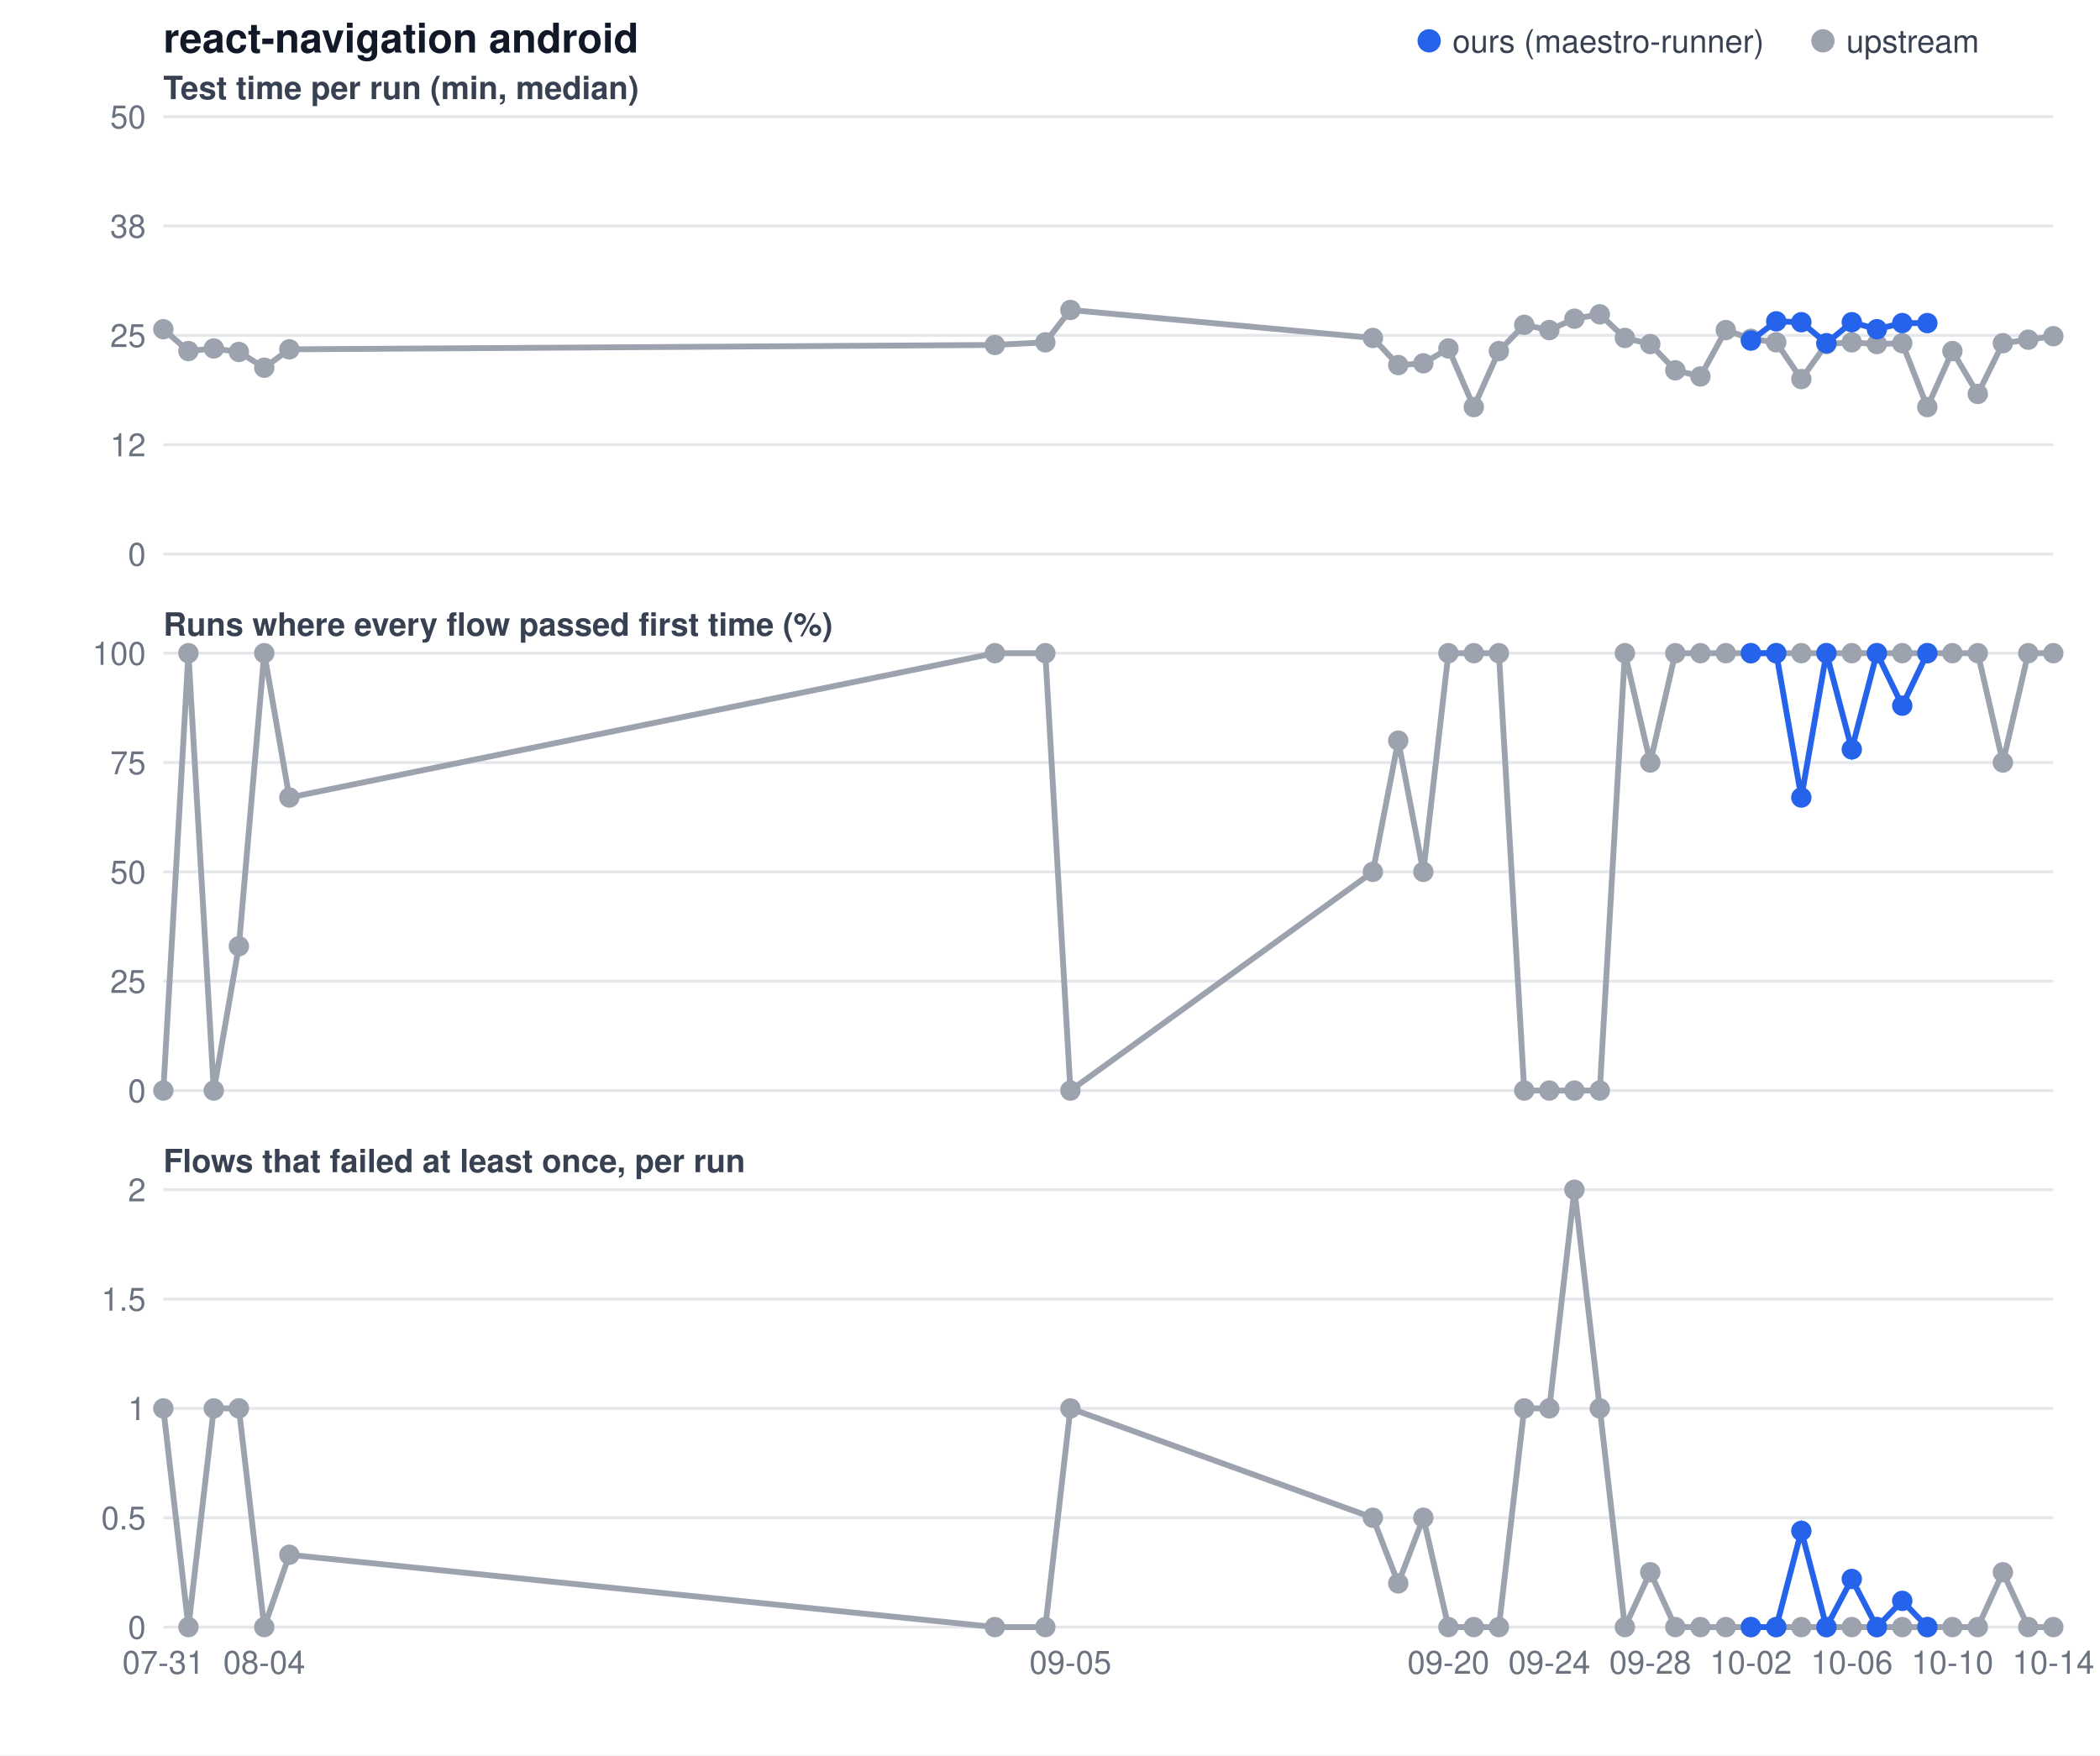
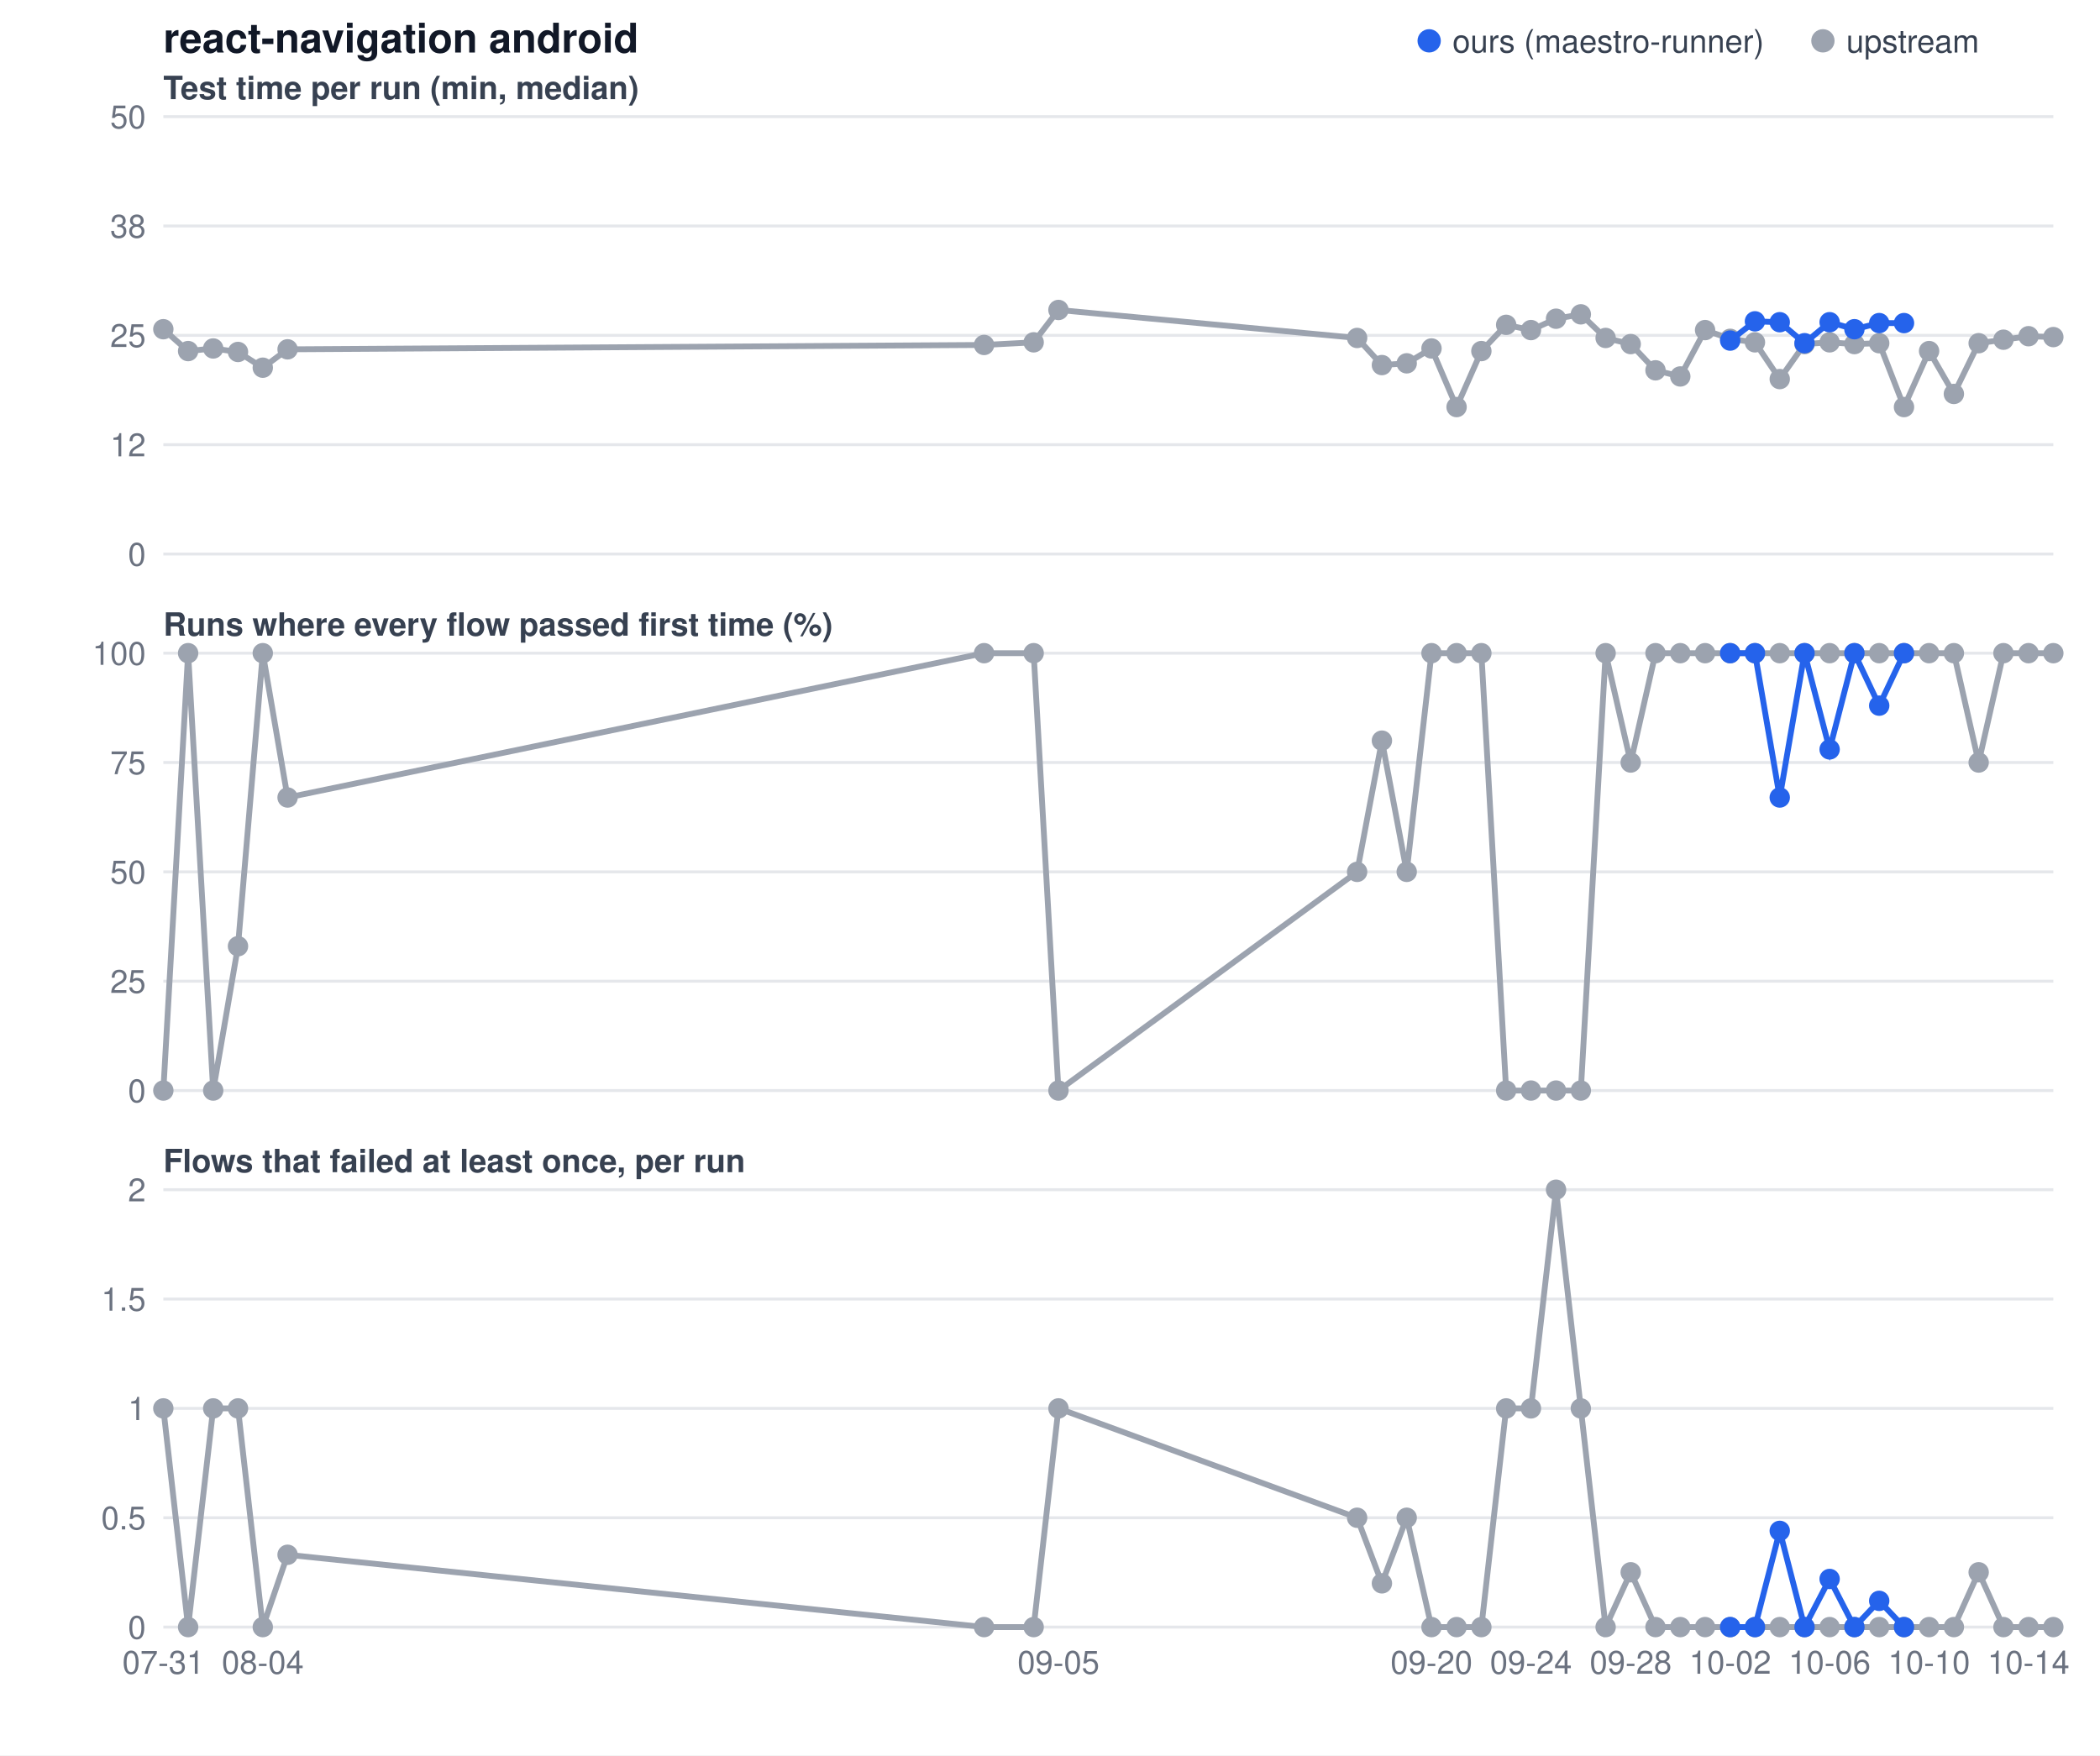
<svg xmlns="http://www.w3.org/2000/svg" width="720" height="602" font-family="-apple-system,Segoe UI,Helvetica,Arial,sans-serif" font-size="11">
  <rect width="100%" height="100%" fill="#ffffff" />
  <text x="56" y="18" font-size="14" font-weight="600" fill="#111827">react-navigation android</text>
  <circle cx="490" cy="14" r="4" fill="#2563eb" />
  <text x="498" y="18" fill="#374151">ours (maestro-runner)</text>
  <circle cx="625" cy="14" r="4" fill="#9ca3af" />
  <text x="633" y="18" fill="#374151">upstream</text>
  <text x="56" y="34" fill="#374151" font-weight="600">Test time per run (min, median)</text>
  <line x1="56" x2="704" y1="190.0" y2="190.0" stroke="#e5e7eb" />
  <text x="50" y="194.0" text-anchor="end" fill="#6b7280">0</text>
  <line x1="56" x2="704" y1="152.5" y2="152.5" stroke="#e5e7eb" />
  <text x="50" y="156.5" text-anchor="end" fill="#6b7280">12</text>
  <line x1="56" x2="704" y1="115.0" y2="115.0" stroke="#e5e7eb" />
  <text x="50" y="119.0" text-anchor="end" fill="#6b7280">25</text>
  <line x1="56" x2="704" y1="77.5" y2="77.5" stroke="#e5e7eb" />
  <text x="50" y="81.5" text-anchor="end" fill="#6b7280">38</text>
  <line x1="56" x2="704" y1="40.0" y2="40.0" stroke="#e5e7eb" />
  <text x="50" y="44.0" text-anchor="end" fill="#6b7280">50</text>
-   <polyline fill="none" stroke="#9ca3af" stroke-width="2" points="56.0,112.9 64.6,120.4 73.3,119.5 81.9,120.7 90.6,126.1 99.2,119.8 341.1,118.3 358.4,117.4 367.0,106.3 470.7,115.9 479.4,125.2 488.0,124.6 496.6,119.5 505.3,139.6 513.9,120.4 522.6,111.4 531.2,113.2 539.8,109.3 548.5,107.8 557.1,115.9 565.8,118.0 574.4,127.0 583.0,129.1 591.7,113.2 600.3,116.2 609.0,117.4 617.6,130.0 626.2,118.0 634.9,117.4 643.5,118.0 652.2,117.7 660.8,139.6 669.4,120.4 678.1,135.1 686.7,117.7 695.4,116.5 704.0,115.3" />
+   <polyline fill="none" stroke="#9ca3af" stroke-width="2" points="56.0,112.9 64.5,120.4 73.1,119.5 81.6,120.7 90.1,126.1 98.6,119.8 337.4,118.3 354.4,117.4 362.9,106.3 465.3,115.9 473.8,125.2 482.3,124.6 490.8,119.5 499.4,139.6 507.9,120.4 516.4,111.4 524.9,113.2 533.5,109.3 542.0,107.8 550.5,115.9 559.1,118.0 567.6,127.0 576.1,129.1 584.6,113.2 593.2,116.2 601.7,117.4 610.2,130.0 618.7,118.0 627.3,117.4 635.8,118.0 644.3,117.7 652.8,139.6 661.4,120.4 669.9,135.1 678.4,117.7 686.9,116.5 695.5,115.3 704.0,115.6" />
  <circle cx="56.0" cy="112.9" r="3.5" fill="#9ca3af" />
-   <circle cx="64.6" cy="120.4" r="3.5" fill="#9ca3af" />
-   <circle cx="73.3" cy="119.5" r="3.5" fill="#9ca3af" />
-   <circle cx="81.9" cy="120.7" r="3.5" fill="#9ca3af" />
-   <circle cx="90.6" cy="126.1" r="3.5" fill="#9ca3af" />
-   <circle cx="99.2" cy="119.8" r="3.5" fill="#9ca3af" />
-   <circle cx="341.1" cy="118.3" r="3.5" fill="#9ca3af" />
-   <circle cx="358.4" cy="117.4" r="3.5" fill="#9ca3af" />
-   <circle cx="367.0" cy="106.3" r="3.5" fill="#9ca3af" />
-   <circle cx="470.7" cy="115.9" r="3.5" fill="#9ca3af" />
-   <circle cx="479.4" cy="125.2" r="3.5" fill="#9ca3af" />
-   <circle cx="488.0" cy="124.6" r="3.5" fill="#9ca3af" />
-   <circle cx="496.6" cy="119.5" r="3.5" fill="#9ca3af" />
-   <circle cx="505.3" cy="139.6" r="3.5" fill="#9ca3af" />
-   <circle cx="513.9" cy="120.4" r="3.5" fill="#9ca3af" />
-   <circle cx="522.6" cy="111.4" r="3.5" fill="#9ca3af" />
-   <circle cx="531.2" cy="113.2" r="3.5" fill="#9ca3af" />
-   <circle cx="539.8" cy="109.3" r="3.5" fill="#9ca3af" />
-   <circle cx="548.5" cy="107.8" r="3.5" fill="#9ca3af" />
-   <circle cx="557.1" cy="115.9" r="3.5" fill="#9ca3af" />
-   <circle cx="565.8" cy="118.0" r="3.5" fill="#9ca3af" />
-   <circle cx="574.4" cy="127.0" r="3.5" fill="#9ca3af" />
-   <circle cx="583.0" cy="129.1" r="3.5" fill="#9ca3af" />
-   <circle cx="591.7" cy="113.2" r="3.5" fill="#9ca3af" />
-   <circle cx="600.3" cy="116.2" r="3.5" fill="#9ca3af" />
-   <circle cx="609.0" cy="117.4" r="3.5" fill="#9ca3af" />
-   <circle cx="617.6" cy="130.0" r="3.5" fill="#9ca3af" />
-   <circle cx="626.2" cy="118.0" r="3.5" fill="#9ca3af" />
-   <circle cx="634.9" cy="117.4" r="3.5" fill="#9ca3af" />
-   <circle cx="643.5" cy="118.0" r="3.5" fill="#9ca3af" />
-   <circle cx="652.2" cy="117.7" r="3.5" fill="#9ca3af" />
-   <circle cx="660.8" cy="139.6" r="3.5" fill="#9ca3af" />
-   <circle cx="669.4" cy="120.4" r="3.5" fill="#9ca3af" />
-   <circle cx="678.1" cy="135.1" r="3.5" fill="#9ca3af" />
-   <circle cx="686.7" cy="117.7" r="3.5" fill="#9ca3af" />
-   <circle cx="695.4" cy="116.5" r="3.5" fill="#9ca3af" />
-   <circle cx="704.0" cy="115.3" r="3.5" fill="#9ca3af" />
-   <polyline fill="none" stroke="#2563eb" stroke-width="2" points="600.3,116.8 609.0,110.2 617.6,110.5 626.2,117.7 634.9,110.5 643.5,112.9 652.2,110.8 660.8,110.8" />
-   <circle cx="600.3" cy="116.8" r="3.5" fill="#2563eb" />
-   <circle cx="609.0" cy="110.2" r="3.5" fill="#2563eb" />
-   <circle cx="617.6" cy="110.5" r="3.5" fill="#2563eb" />
-   <circle cx="626.2" cy="117.7" r="3.5" fill="#2563eb" />
-   <circle cx="634.9" cy="110.5" r="3.5" fill="#2563eb" />
-   <circle cx="643.5" cy="112.9" r="3.5" fill="#2563eb" />
-   <circle cx="652.2" cy="110.8" r="3.5" fill="#2563eb" />
-   <circle cx="660.8" cy="110.8" r="3.5" fill="#2563eb" />
+   <circle cx="64.5" cy="120.4" r="3.5" fill="#9ca3af" />
+   <circle cx="73.1" cy="119.5" r="3.5" fill="#9ca3af" />
+   <circle cx="81.6" cy="120.7" r="3.5" fill="#9ca3af" />
+   <circle cx="90.1" cy="126.1" r="3.5" fill="#9ca3af" />
+   <circle cx="98.6" cy="119.8" r="3.5" fill="#9ca3af" />
+   <circle cx="337.4" cy="118.3" r="3.5" fill="#9ca3af" />
+   <circle cx="354.4" cy="117.4" r="3.5" fill="#9ca3af" />
+   <circle cx="362.9" cy="106.3" r="3.5" fill="#9ca3af" />
+   <circle cx="465.3" cy="115.9" r="3.5" fill="#9ca3af" />
+   <circle cx="473.8" cy="125.2" r="3.5" fill="#9ca3af" />
+   <circle cx="482.3" cy="124.6" r="3.5" fill="#9ca3af" />
+   <circle cx="490.8" cy="119.5" r="3.5" fill="#9ca3af" />
+   <circle cx="499.4" cy="139.6" r="3.5" fill="#9ca3af" />
+   <circle cx="507.9" cy="120.4" r="3.5" fill="#9ca3af" />
+   <circle cx="516.4" cy="111.4" r="3.5" fill="#9ca3af" />
+   <circle cx="524.9" cy="113.2" r="3.5" fill="#9ca3af" />
+   <circle cx="533.5" cy="109.3" r="3.5" fill="#9ca3af" />
+   <circle cx="542.0" cy="107.8" r="3.5" fill="#9ca3af" />
+   <circle cx="550.5" cy="115.9" r="3.5" fill="#9ca3af" />
+   <circle cx="559.1" cy="118.0" r="3.5" fill="#9ca3af" />
+   <circle cx="567.6" cy="127.0" r="3.5" fill="#9ca3af" />
+   <circle cx="576.1" cy="129.1" r="3.5" fill="#9ca3af" />
+   <circle cx="584.6" cy="113.2" r="3.5" fill="#9ca3af" />
+   <circle cx="593.2" cy="116.2" r="3.5" fill="#9ca3af" />
+   <circle cx="601.7" cy="117.4" r="3.5" fill="#9ca3af" />
+   <circle cx="610.2" cy="130.0" r="3.5" fill="#9ca3af" />
+   <circle cx="618.7" cy="118.0" r="3.5" fill="#9ca3af" />
+   <circle cx="627.3" cy="117.4" r="3.5" fill="#9ca3af" />
+   <circle cx="635.8" cy="118.0" r="3.5" fill="#9ca3af" />
+   <circle cx="644.3" cy="117.7" r="3.5" fill="#9ca3af" />
+   <circle cx="652.8" cy="139.6" r="3.5" fill="#9ca3af" />
+   <circle cx="661.4" cy="120.4" r="3.5" fill="#9ca3af" />
+   <circle cx="669.9" cy="135.1" r="3.5" fill="#9ca3af" />
+   <circle cx="678.4" cy="117.7" r="3.5" fill="#9ca3af" />
+   <circle cx="686.9" cy="116.5" r="3.5" fill="#9ca3af" />
+   <circle cx="695.5" cy="115.3" r="3.5" fill="#9ca3af" />
+   <circle cx="704.0" cy="115.6" r="3.5" fill="#9ca3af" />
+   <polyline fill="none" stroke="#2563eb" stroke-width="2" points="593.2,116.8 601.7,110.2 610.2,110.5 618.7,117.7 627.3,110.5 635.8,112.9 644.3,110.8 652.8,110.8" />
+   <circle cx="593.2" cy="116.8" r="3.5" fill="#2563eb" />
+   <circle cx="601.7" cy="110.2" r="3.5" fill="#2563eb" />
+   <circle cx="610.2" cy="110.5" r="3.5" fill="#2563eb" />
+   <circle cx="618.7" cy="117.7" r="3.5" fill="#2563eb" />
+   <circle cx="627.3" cy="110.5" r="3.5" fill="#2563eb" />
+   <circle cx="635.8" cy="112.9" r="3.5" fill="#2563eb" />
+   <circle cx="644.3" cy="110.8" r="3.5" fill="#2563eb" />
+   <circle cx="652.8" cy="110.8" r="3.5" fill="#2563eb" />
  <text x="56" y="218" fill="#374151" font-weight="600">Runs where every flow passed first time (%)</text>
  <line x1="56" x2="704" y1="374.0" y2="374.0" stroke="#e5e7eb" />
  <text x="50" y="378.0" text-anchor="end" fill="#6b7280">0</text>
  <line x1="56" x2="704" y1="336.5" y2="336.5" stroke="#e5e7eb" />
  <text x="50" y="340.5" text-anchor="end" fill="#6b7280">25</text>
  <line x1="56" x2="704" y1="299.0" y2="299.0" stroke="#e5e7eb" />
  <text x="50" y="303.0" text-anchor="end" fill="#6b7280">50</text>
  <line x1="56" x2="704" y1="261.5" y2="261.5" stroke="#e5e7eb" />
  <text x="50" y="265.5" text-anchor="end" fill="#6b7280">75</text>
  <line x1="56" x2="704" y1="224.0" y2="224.0" stroke="#e5e7eb" />
  <text x="50" y="228.0" text-anchor="end" fill="#6b7280">100</text>
-   <polyline fill="none" stroke="#9ca3af" stroke-width="2" points="56.0,374.0 64.6,224.0 73.3,374.0 81.9,324.5 90.6,224.0 99.2,273.5 341.1,224.0 358.4,224.0 367.0,374.0 470.7,299.0 479.4,254.0 488.0,299.0 496.6,224.0 505.3,224.0 513.9,224.0 522.6,374.0 531.2,374.0 539.8,374.0 548.5,374.0 557.1,224.0 565.8,261.5 574.4,224.0 583.0,224.0 591.7,224.0 600.3,224.0 609.0,224.0 617.6,224.0 626.2,224.0 634.9,224.0 643.5,224.0 652.2,224.0 660.8,224.0 669.4,224.0 678.1,224.0 686.7,261.5 695.4,224.0 704.0,224.0" />
+   <polyline fill="none" stroke="#9ca3af" stroke-width="2" points="56.0,374.0 64.5,224.0 73.1,374.0 81.6,324.5 90.1,224.0 98.6,273.5 337.4,224.0 354.4,224.0 362.9,374.0 465.3,299.0 473.8,254.0 482.3,299.0 490.8,224.0 499.4,224.0 507.9,224.0 516.4,374.0 524.9,374.0 533.5,374.0 542.0,374.0 550.5,224.0 559.1,261.5 567.6,224.0 576.1,224.0 584.6,224.0 593.2,224.0 601.7,224.0 610.2,224.0 618.7,224.0 627.3,224.0 635.8,224.0 644.3,224.0 652.8,224.0 661.4,224.0 669.9,224.0 678.4,261.5 686.9,224.0 695.5,224.0 704.0,224.0" />
  <circle cx="56.0" cy="374.0" r="3.5" fill="#9ca3af" />
-   <circle cx="64.6" cy="224.0" r="3.5" fill="#9ca3af" />
-   <circle cx="73.3" cy="374.0" r="3.5" fill="#9ca3af" />
-   <circle cx="81.9" cy="324.5" r="3.5" fill="#9ca3af" />
-   <circle cx="90.6" cy="224.0" r="3.5" fill="#9ca3af" />
-   <circle cx="99.2" cy="273.5" r="3.5" fill="#9ca3af" />
-   <circle cx="341.1" cy="224.0" r="3.5" fill="#9ca3af" />
-   <circle cx="358.4" cy="224.0" r="3.5" fill="#9ca3af" />
-   <circle cx="367.0" cy="374.0" r="3.5" fill="#9ca3af" />
-   <circle cx="470.7" cy="299.0" r="3.5" fill="#9ca3af" />
-   <circle cx="479.4" cy="254.0" r="3.5" fill="#9ca3af" />
-   <circle cx="488.0" cy="299.0" r="3.5" fill="#9ca3af" />
-   <circle cx="496.6" cy="224.0" r="3.5" fill="#9ca3af" />
-   <circle cx="505.3" cy="224.0" r="3.5" fill="#9ca3af" />
-   <circle cx="513.9" cy="224.0" r="3.5" fill="#9ca3af" />
-   <circle cx="522.6" cy="374.0" r="3.5" fill="#9ca3af" />
-   <circle cx="531.2" cy="374.0" r="3.5" fill="#9ca3af" />
-   <circle cx="539.8" cy="374.0" r="3.5" fill="#9ca3af" />
-   <circle cx="548.5" cy="374.0" r="3.5" fill="#9ca3af" />
-   <circle cx="557.1" cy="224.0" r="3.5" fill="#9ca3af" />
-   <circle cx="565.8" cy="261.5" r="3.5" fill="#9ca3af" />
-   <circle cx="574.4" cy="224.0" r="3.5" fill="#9ca3af" />
-   <circle cx="583.0" cy="224.0" r="3.5" fill="#9ca3af" />
-   <circle cx="591.7" cy="224.0" r="3.5" fill="#9ca3af" />
-   <circle cx="600.3" cy="224.0" r="3.5" fill="#9ca3af" />
-   <circle cx="609.0" cy="224.0" r="3.5" fill="#9ca3af" />
-   <circle cx="617.6" cy="224.0" r="3.5" fill="#9ca3af" />
-   <circle cx="626.2" cy="224.0" r="3.5" fill="#9ca3af" />
-   <circle cx="634.9" cy="224.0" r="3.5" fill="#9ca3af" />
-   <circle cx="643.5" cy="224.0" r="3.5" fill="#9ca3af" />
-   <circle cx="652.2" cy="224.0" r="3.5" fill="#9ca3af" />
-   <circle cx="660.8" cy="224.0" r="3.5" fill="#9ca3af" />
-   <circle cx="669.4" cy="224.0" r="3.5" fill="#9ca3af" />
-   <circle cx="678.1" cy="224.0" r="3.5" fill="#9ca3af" />
-   <circle cx="686.7" cy="261.5" r="3.5" fill="#9ca3af" />
-   <circle cx="695.4" cy="224.0" r="3.5" fill="#9ca3af" />
+   <circle cx="64.5" cy="224.0" r="3.5" fill="#9ca3af" />
+   <circle cx="73.1" cy="374.0" r="3.5" fill="#9ca3af" />
+   <circle cx="81.6" cy="324.5" r="3.5" fill="#9ca3af" />
+   <circle cx="90.1" cy="224.0" r="3.5" fill="#9ca3af" />
+   <circle cx="98.6" cy="273.5" r="3.5" fill="#9ca3af" />
+   <circle cx="337.4" cy="224.0" r="3.5" fill="#9ca3af" />
+   <circle cx="354.4" cy="224.0" r="3.5" fill="#9ca3af" />
+   <circle cx="362.9" cy="374.0" r="3.5" fill="#9ca3af" />
+   <circle cx="465.3" cy="299.0" r="3.5" fill="#9ca3af" />
+   <circle cx="473.8" cy="254.0" r="3.5" fill="#9ca3af" />
+   <circle cx="482.3" cy="299.0" r="3.5" fill="#9ca3af" />
+   <circle cx="490.8" cy="224.0" r="3.5" fill="#9ca3af" />
+   <circle cx="499.4" cy="224.0" r="3.5" fill="#9ca3af" />
+   <circle cx="507.9" cy="224.0" r="3.5" fill="#9ca3af" />
+   <circle cx="516.4" cy="374.0" r="3.5" fill="#9ca3af" />
+   <circle cx="524.9" cy="374.0" r="3.5" fill="#9ca3af" />
+   <circle cx="533.5" cy="374.0" r="3.5" fill="#9ca3af" />
+   <circle cx="542.0" cy="374.0" r="3.5" fill="#9ca3af" />
+   <circle cx="550.5" cy="224.0" r="3.5" fill="#9ca3af" />
+   <circle cx="559.1" cy="261.5" r="3.5" fill="#9ca3af" />
+   <circle cx="567.6" cy="224.0" r="3.5" fill="#9ca3af" />
+   <circle cx="576.1" cy="224.0" r="3.5" fill="#9ca3af" />
+   <circle cx="584.6" cy="224.0" r="3.5" fill="#9ca3af" />
+   <circle cx="593.2" cy="224.0" r="3.5" fill="#9ca3af" />
+   <circle cx="601.7" cy="224.0" r="3.5" fill="#9ca3af" />
+   <circle cx="610.2" cy="224.0" r="3.5" fill="#9ca3af" />
+   <circle cx="618.7" cy="224.0" r="3.5" fill="#9ca3af" />
+   <circle cx="627.3" cy="224.0" r="3.5" fill="#9ca3af" />
+   <circle cx="635.8" cy="224.0" r="3.5" fill="#9ca3af" />
+   <circle cx="644.3" cy="224.0" r="3.5" fill="#9ca3af" />
+   <circle cx="652.8" cy="224.0" r="3.5" fill="#9ca3af" />
+   <circle cx="661.4" cy="224.0" r="3.5" fill="#9ca3af" />
+   <circle cx="669.9" cy="224.0" r="3.5" fill="#9ca3af" />
+   <circle cx="678.4" cy="261.5" r="3.5" fill="#9ca3af" />
+   <circle cx="686.9" cy="224.0" r="3.5" fill="#9ca3af" />
+   <circle cx="695.5" cy="224.0" r="3.5" fill="#9ca3af" />
  <circle cx="704.0" cy="224.0" r="3.5" fill="#9ca3af" />
-   <polyline fill="none" stroke="#2563eb" stroke-width="2" points="600.3,224.0 609.0,224.0 617.6,273.5 626.2,224.0 634.9,257.0 643.5,224.0 652.2,242.0 660.8,224.0" />
-   <circle cx="600.3" cy="224.0" r="3.5" fill="#2563eb" />
-   <circle cx="609.0" cy="224.0" r="3.5" fill="#2563eb" />
-   <circle cx="617.6" cy="273.5" r="3.5" fill="#2563eb" />
-   <circle cx="626.2" cy="224.0" r="3.5" fill="#2563eb" />
-   <circle cx="634.9" cy="257.0" r="3.5" fill="#2563eb" />
-   <circle cx="643.5" cy="224.0" r="3.5" fill="#2563eb" />
-   <circle cx="652.2" cy="242.0" r="3.5" fill="#2563eb" />
-   <circle cx="660.8" cy="224.0" r="3.5" fill="#2563eb" />
+   <polyline fill="none" stroke="#2563eb" stroke-width="2" points="593.2,224.0 601.7,224.0 610.2,273.5 618.7,224.0 627.3,257.0 635.8,224.0 644.3,242.0 652.8,224.0" />
+   <circle cx="593.2" cy="224.0" r="3.5" fill="#2563eb" />
+   <circle cx="601.7" cy="224.0" r="3.5" fill="#2563eb" />
+   <circle cx="610.2" cy="273.5" r="3.5" fill="#2563eb" />
+   <circle cx="618.7" cy="224.0" r="3.5" fill="#2563eb" />
+   <circle cx="627.3" cy="257.0" r="3.5" fill="#2563eb" />
+   <circle cx="635.8" cy="224.0" r="3.5" fill="#2563eb" />
+   <circle cx="644.3" cy="242.0" r="3.5" fill="#2563eb" />
+   <circle cx="652.8" cy="224.0" r="3.5" fill="#2563eb" />
  <text x="56" y="402" fill="#374151" font-weight="600">Flows that failed at least once, per run</text>
  <line x1="56" x2="704" y1="558.0" y2="558.0" stroke="#e5e7eb" />
  <text x="50" y="562.0" text-anchor="end" fill="#6b7280">0</text>
  <line x1="56" x2="704" y1="520.5" y2="520.5" stroke="#e5e7eb" />
  <text x="50" y="524.5" text-anchor="end" fill="#6b7280">0.5</text>
  <line x1="56" x2="704" y1="483.0" y2="483.0" stroke="#e5e7eb" />
  <text x="50" y="487.0" text-anchor="end" fill="#6b7280">1</text>
  <line x1="56" x2="704" y1="445.5" y2="445.5" stroke="#e5e7eb" />
  <text x="50" y="449.5" text-anchor="end" fill="#6b7280">1.5</text>
  <line x1="56" x2="704" y1="408.0" y2="408.0" stroke="#e5e7eb" />
  <text x="50" y="412.0" text-anchor="end" fill="#6b7280">2</text>
-   <polyline fill="none" stroke="#9ca3af" stroke-width="2" points="56.0,483.0 64.6,558.0 73.3,483.0 81.9,483.0 90.6,558.0 99.2,533.2 341.1,558.0 358.4,558.0 367.0,483.0 470.7,520.5 479.4,543.0 488.0,520.5 496.6,558.0 505.3,558.0 513.9,558.0 522.6,483.0 531.2,483.0 539.8,408.0 548.5,483.0 557.1,558.0 565.8,539.2 574.4,558.0 583.0,558.0 591.7,558.0 600.3,558.0 609.0,558.0 617.6,558.0 626.2,558.0 634.9,558.0 643.5,558.0 652.2,558.0 660.8,558.0 669.4,558.0 678.1,558.0 686.7,539.2 695.4,558.0 704.0,558.0" />
+   <polyline fill="none" stroke="#9ca3af" stroke-width="2" points="56.0,483.0 64.5,558.0 73.1,483.0 81.6,483.0 90.1,558.0 98.6,533.2 337.4,558.0 354.4,558.0 362.9,483.0 465.3,520.5 473.8,543.0 482.3,520.5 490.8,558.0 499.4,558.0 507.9,558.0 516.4,483.0 524.9,483.0 533.5,408.0 542.0,483.0 550.5,558.0 559.1,539.2 567.6,558.0 576.1,558.0 584.6,558.0 593.2,558.0 601.7,558.0 610.2,558.0 618.7,558.0 627.3,558.0 635.8,558.0 644.3,558.0 652.8,558.0 661.4,558.0 669.9,558.0 678.4,539.2 686.9,558.0 695.5,558.0 704.0,558.0" />
  <circle cx="56.0" cy="483.0" r="3.5" fill="#9ca3af" />
-   <circle cx="64.6" cy="558.0" r="3.5" fill="#9ca3af" />
-   <circle cx="73.3" cy="483.0" r="3.5" fill="#9ca3af" />
-   <circle cx="81.9" cy="483.0" r="3.5" fill="#9ca3af" />
-   <circle cx="90.6" cy="558.0" r="3.5" fill="#9ca3af" />
-   <circle cx="99.2" cy="533.2" r="3.5" fill="#9ca3af" />
-   <circle cx="341.1" cy="558.0" r="3.5" fill="#9ca3af" />
-   <circle cx="358.4" cy="558.0" r="3.5" fill="#9ca3af" />
-   <circle cx="367.0" cy="483.0" r="3.5" fill="#9ca3af" />
-   <circle cx="470.7" cy="520.5" r="3.5" fill="#9ca3af" />
-   <circle cx="479.4" cy="543.0" r="3.5" fill="#9ca3af" />
-   <circle cx="488.0" cy="520.5" r="3.5" fill="#9ca3af" />
-   <circle cx="496.6" cy="558.0" r="3.5" fill="#9ca3af" />
-   <circle cx="505.3" cy="558.0" r="3.5" fill="#9ca3af" />
-   <circle cx="513.9" cy="558.0" r="3.5" fill="#9ca3af" />
-   <circle cx="522.6" cy="483.0" r="3.5" fill="#9ca3af" />
-   <circle cx="531.2" cy="483.0" r="3.5" fill="#9ca3af" />
-   <circle cx="539.8" cy="408.0" r="3.5" fill="#9ca3af" />
-   <circle cx="548.5" cy="483.0" r="3.5" fill="#9ca3af" />
-   <circle cx="557.1" cy="558.0" r="3.5" fill="#9ca3af" />
-   <circle cx="565.8" cy="539.2" r="3.5" fill="#9ca3af" />
-   <circle cx="574.4" cy="558.0" r="3.5" fill="#9ca3af" />
-   <circle cx="583.0" cy="558.0" r="3.5" fill="#9ca3af" />
-   <circle cx="591.7" cy="558.0" r="3.5" fill="#9ca3af" />
-   <circle cx="600.3" cy="558.0" r="3.5" fill="#9ca3af" />
-   <circle cx="609.0" cy="558.0" r="3.5" fill="#9ca3af" />
-   <circle cx="617.6" cy="558.0" r="3.5" fill="#9ca3af" />
-   <circle cx="626.2" cy="558.0" r="3.5" fill="#9ca3af" />
-   <circle cx="634.9" cy="558.0" r="3.5" fill="#9ca3af" />
-   <circle cx="643.5" cy="558.0" r="3.5" fill="#9ca3af" />
-   <circle cx="652.2" cy="558.0" r="3.5" fill="#9ca3af" />
-   <circle cx="660.8" cy="558.0" r="3.5" fill="#9ca3af" />
-   <circle cx="669.4" cy="558.0" r="3.5" fill="#9ca3af" />
-   <circle cx="678.1" cy="558.0" r="3.5" fill="#9ca3af" />
-   <circle cx="686.7" cy="539.2" r="3.5" fill="#9ca3af" />
-   <circle cx="695.4" cy="558.0" r="3.5" fill="#9ca3af" />
+   <circle cx="64.5" cy="558.0" r="3.5" fill="#9ca3af" />
+   <circle cx="73.1" cy="483.0" r="3.5" fill="#9ca3af" />
+   <circle cx="81.6" cy="483.0" r="3.5" fill="#9ca3af" />
+   <circle cx="90.1" cy="558.0" r="3.5" fill="#9ca3af" />
+   <circle cx="98.6" cy="533.2" r="3.5" fill="#9ca3af" />
+   <circle cx="337.4" cy="558.0" r="3.5" fill="#9ca3af" />
+   <circle cx="354.4" cy="558.0" r="3.5" fill="#9ca3af" />
+   <circle cx="362.9" cy="483.0" r="3.5" fill="#9ca3af" />
+   <circle cx="465.3" cy="520.5" r="3.5" fill="#9ca3af" />
+   <circle cx="473.8" cy="543.0" r="3.5" fill="#9ca3af" />
+   <circle cx="482.3" cy="520.5" r="3.5" fill="#9ca3af" />
+   <circle cx="490.8" cy="558.0" r="3.5" fill="#9ca3af" />
+   <circle cx="499.4" cy="558.0" r="3.5" fill="#9ca3af" />
+   <circle cx="507.9" cy="558.0" r="3.5" fill="#9ca3af" />
+   <circle cx="516.4" cy="483.0" r="3.5" fill="#9ca3af" />
+   <circle cx="524.9" cy="483.0" r="3.5" fill="#9ca3af" />
+   <circle cx="533.5" cy="408.0" r="3.5" fill="#9ca3af" />
+   <circle cx="542.0" cy="483.0" r="3.5" fill="#9ca3af" />
+   <circle cx="550.5" cy="558.0" r="3.5" fill="#9ca3af" />
+   <circle cx="559.1" cy="539.2" r="3.5" fill="#9ca3af" />
+   <circle cx="567.6" cy="558.0" r="3.5" fill="#9ca3af" />
+   <circle cx="576.1" cy="558.0" r="3.5" fill="#9ca3af" />
+   <circle cx="584.6" cy="558.0" r="3.5" fill="#9ca3af" />
+   <circle cx="593.2" cy="558.0" r="3.5" fill="#9ca3af" />
+   <circle cx="601.7" cy="558.0" r="3.5" fill="#9ca3af" />
+   <circle cx="610.2" cy="558.0" r="3.5" fill="#9ca3af" />
+   <circle cx="618.7" cy="558.0" r="3.5" fill="#9ca3af" />
+   <circle cx="627.3" cy="558.0" r="3.5" fill="#9ca3af" />
+   <circle cx="635.8" cy="558.0" r="3.5" fill="#9ca3af" />
+   <circle cx="644.3" cy="558.0" r="3.5" fill="#9ca3af" />
+   <circle cx="652.8" cy="558.0" r="3.5" fill="#9ca3af" />
+   <circle cx="661.4" cy="558.0" r="3.5" fill="#9ca3af" />
+   <circle cx="669.9" cy="558.0" r="3.5" fill="#9ca3af" />
+   <circle cx="678.4" cy="539.2" r="3.5" fill="#9ca3af" />
+   <circle cx="686.9" cy="558.0" r="3.5" fill="#9ca3af" />
+   <circle cx="695.5" cy="558.0" r="3.5" fill="#9ca3af" />
  <circle cx="704.0" cy="558.0" r="3.5" fill="#9ca3af" />
-   <polyline fill="none" stroke="#2563eb" stroke-width="2" points="600.3,558.0 609.0,558.0 617.6,525.0 626.2,558.0 634.9,541.5 643.5,558.0 652.2,549.0 660.8,558.0" />
-   <circle cx="600.3" cy="558.0" r="3.5" fill="#2563eb" />
-   <circle cx="609.0" cy="558.0" r="3.5" fill="#2563eb" />
-   <circle cx="617.6" cy="525.0" r="3.5" fill="#2563eb" />
-   <circle cx="626.2" cy="558.0" r="3.5" fill="#2563eb" />
-   <circle cx="634.9" cy="541.5" r="3.5" fill="#2563eb" />
-   <circle cx="643.5" cy="558.0" r="3.5" fill="#2563eb" />
-   <circle cx="652.2" cy="549.0" r="3.5" fill="#2563eb" />
-   <circle cx="660.8" cy="558.0" r="3.5" fill="#2563eb" />
+   <polyline fill="none" stroke="#2563eb" stroke-width="2" points="593.2,558.0 601.7,558.0 610.2,525.0 618.7,558.0 627.3,541.5 635.8,558.0 644.3,549.0 652.8,558.0" />
+   <circle cx="593.2" cy="558.0" r="3.5" fill="#2563eb" />
+   <circle cx="601.7" cy="558.0" r="3.5" fill="#2563eb" />
+   <circle cx="610.2" cy="525.0" r="3.5" fill="#2563eb" />
+   <circle cx="618.7" cy="558.0" r="3.5" fill="#2563eb" />
+   <circle cx="627.3" cy="541.5" r="3.5" fill="#2563eb" />
+   <circle cx="635.8" cy="558.0" r="3.5" fill="#2563eb" />
+   <circle cx="644.3" cy="549.0" r="3.5" fill="#2563eb" />
+   <circle cx="652.8" cy="558.0" r="3.5" fill="#2563eb" />
  <text x="56.0" y="574" text-anchor="middle" fill="#6b7280">07-31</text>
-   <text x="90.6" y="574" text-anchor="middle" fill="#6b7280">08-04</text>
-   <text x="367.0" y="574" text-anchor="middle" fill="#6b7280">09-05</text>
-   <text x="496.6" y="574" text-anchor="middle" fill="#6b7280">09-20</text>
-   <text x="531.2" y="574" text-anchor="middle" fill="#6b7280">09-24</text>
-   <text x="565.8" y="574" text-anchor="middle" fill="#6b7280">09-28</text>
-   <text x="600.3" y="574" text-anchor="middle" fill="#6b7280">10-02</text>
-   <text x="634.9" y="574" text-anchor="middle" fill="#6b7280">10-06</text>
-   <text x="669.4" y="574" text-anchor="middle" fill="#6b7280">10-10</text>
-   <text x="704.0" y="574" text-anchor="middle" fill="#6b7280">10-14</text>
+   <text x="90.1" y="574" text-anchor="middle" fill="#6b7280">08-04</text>
+   <text x="362.9" y="574" text-anchor="middle" fill="#6b7280">09-05</text>
+   <text x="490.8" y="574" text-anchor="middle" fill="#6b7280">09-20</text>
+   <text x="524.9" y="574" text-anchor="middle" fill="#6b7280">09-24</text>
+   <text x="559.1" y="574" text-anchor="middle" fill="#6b7280">09-28</text>
+   <text x="593.2" y="574" text-anchor="middle" fill="#6b7280">10-02</text>
+   <text x="627.3" y="574" text-anchor="middle" fill="#6b7280">10-06</text>
+   <text x="661.4" y="574" text-anchor="middle" fill="#6b7280">10-10</text>
+   <text x="695.5" y="574" text-anchor="middle" fill="#6b7280">10-14</text>
</svg>
